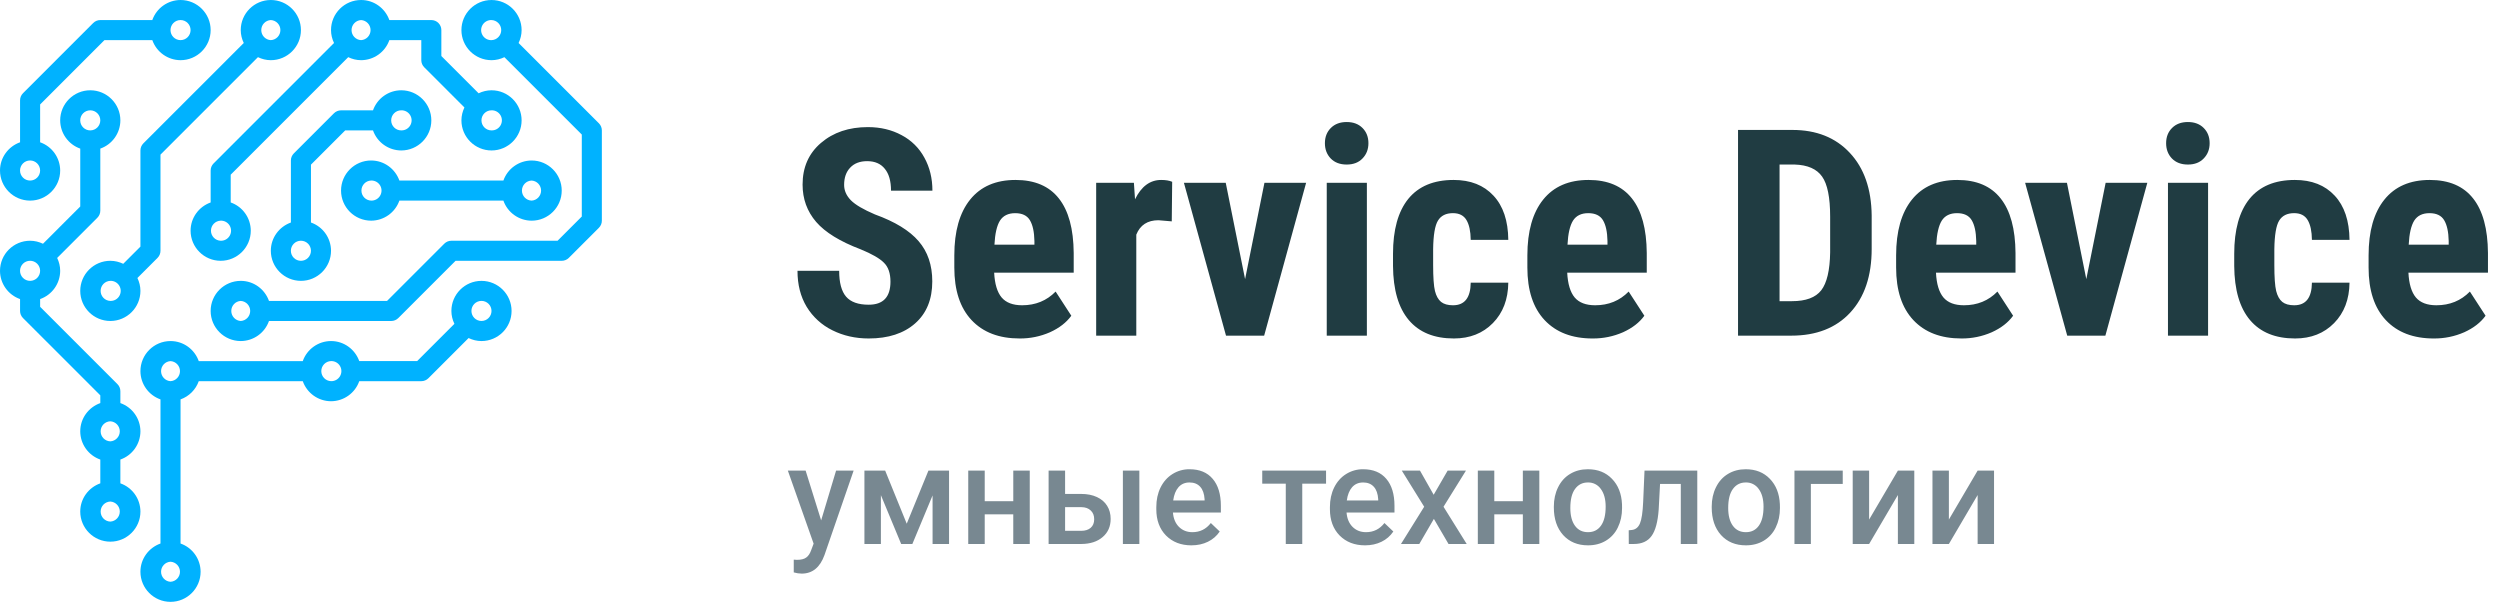
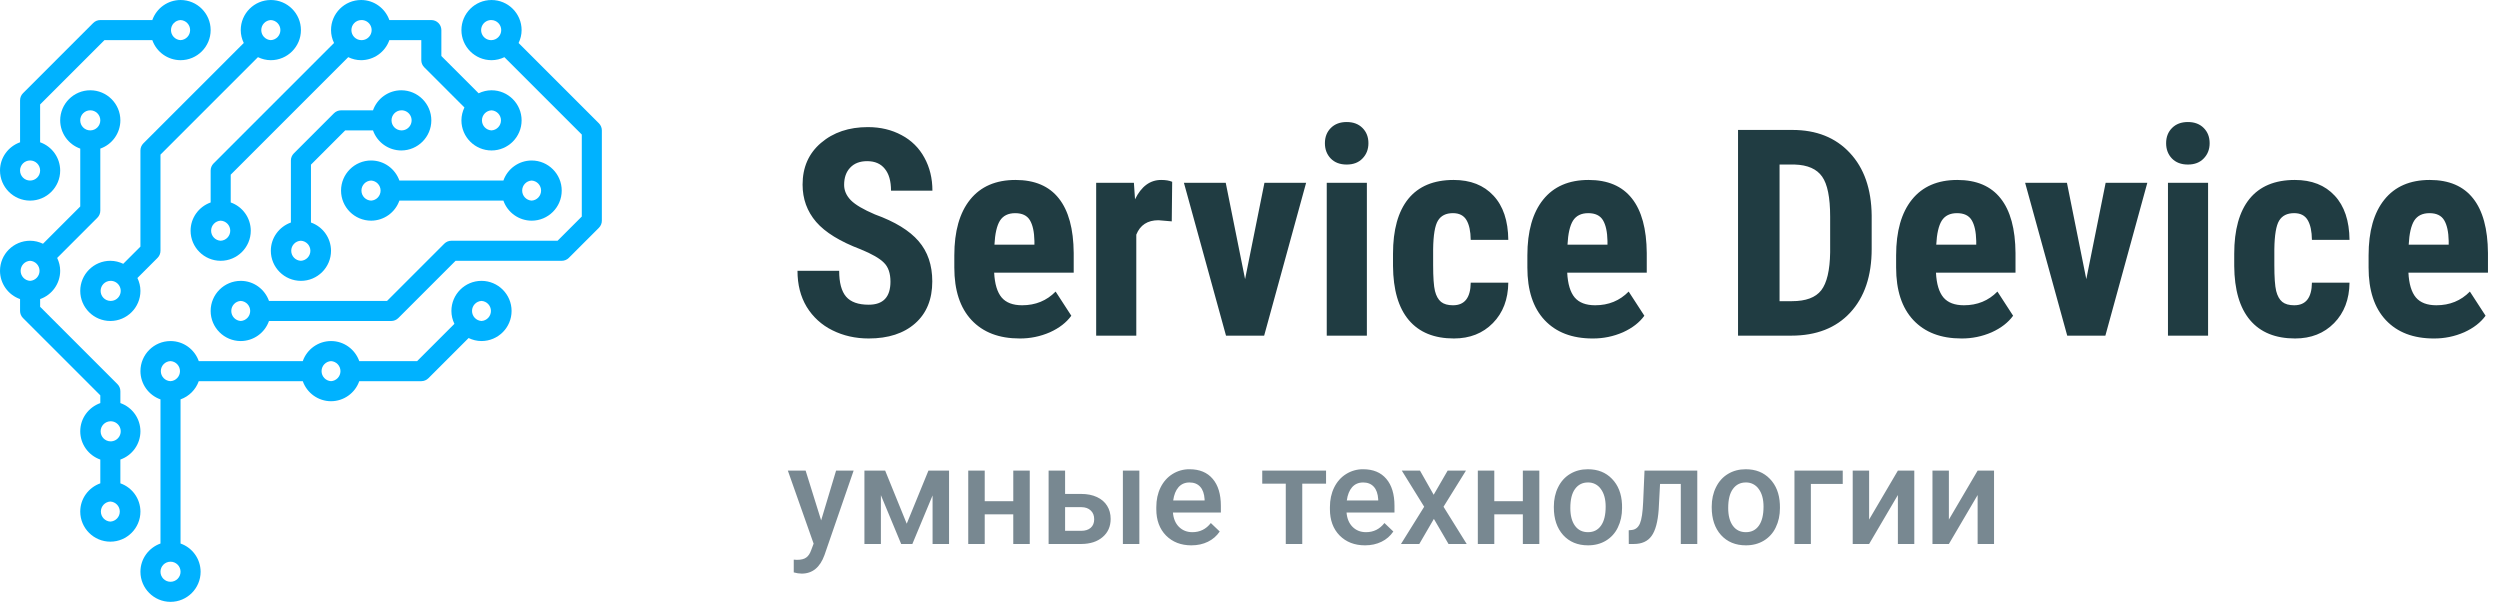
<svg xmlns="http://www.w3.org/2000/svg" width="216" height="52" fill="none">
  <path d="M76.936 24.337c0-.724-.188-1.27-.562-1.636-.366-.374-1.038-.76-2.014-1.16-1.782-.675-3.064-1.464-3.845-2.368-.782-.911-1.172-1.985-1.172-3.222 0-1.498.529-2.698 1.587-3.601 1.066-.912 2.417-1.368 4.052-1.368 1.09 0 2.063.232 2.918.696a4.708 4.708 0 011.965 1.941c.464.838.696 1.79.696 2.857h-3.577c0-.83-.179-1.461-.537-1.892-.35-.44-.858-.66-1.526-.66-.626 0-1.115.188-1.465.562-.35.366-.524.862-.524 1.49 0 .487.195.93.586 1.33.39.39 1.082.797 2.075 1.22 1.733.627 2.99 1.396 3.772 2.308.79.911 1.184 2.07 1.184 3.479 0 1.546-.493 2.754-1.477 3.625-.985.87-2.324 1.306-4.016 1.306-1.148 0-2.194-.236-3.138-.708a5.35 5.35 0 01-2.221-2.026c-.53-.88-.794-1.917-.794-3.113h3.601c0 1.025.2 1.77.599 2.234.398.464 1.05.696 1.953.696 1.253 0 1.88-.664 1.88-1.99zm11.157 4.907c-1.774 0-3.158-.529-4.15-1.587-.993-1.058-1.49-2.571-1.49-4.54v-1.05c0-2.084.456-3.691 1.367-4.822.912-1.132 2.218-1.697 3.919-1.697 1.66 0 2.91.533 3.747 1.599.838 1.058 1.266 2.629 1.282 4.712v1.697h-6.873c.05.976.265 1.692.648 2.148.382.448.972.671 1.77.671 1.155 0 2.12-.394 2.893-1.184l1.355 2.088c-.424.586-1.038 1.062-1.844 1.428a6.388 6.388 0 01-2.624.537zM85.92 21.14h3.454v-.318c-.016-.79-.146-1.387-.39-1.794-.244-.407-.667-.61-1.27-.61-.602 0-1.041.215-1.318.646-.269.432-.427 1.123-.476 2.076zm15.32-2.014l-1.148-.098c-.944 0-1.583.415-1.916 1.245V29h-3.467V15.792h3.26l.097 1.428c.545-1.115 1.298-1.672 2.258-1.672.391 0 .708.053.952.159l-.036 3.418zm6.335 4.992l1.673-8.325h3.601L109.223 29h-3.296l-3.637-13.208h3.613l1.672 8.325zM118.098 29h-3.467V15.792h3.467V29zm-3.626-16.626c0-.537.171-.976.513-1.318.342-.342.797-.513 1.367-.513s1.025.17 1.367.513c.342.342.513.78.513 1.318 0 .529-.171.968-.513 1.318-.333.35-.789.525-1.367.525s-1.038-.175-1.379-.525c-.334-.35-.501-.789-.501-1.318zm11.072 14.001c1.001 0 1.51-.65 1.526-1.953h3.247c-.016 1.44-.46 2.604-1.331 3.492-.87.887-1.993 1.33-3.369 1.33-1.701 0-2.999-.529-3.894-1.587-.895-1.058-1.351-2.616-1.367-4.675v-1.05c0-2.075.439-3.658 1.318-4.748.887-1.09 2.194-1.636 3.919-1.636 1.456 0 2.604.451 3.442 1.355.838.895 1.266 2.169 1.282 3.82h-3.247c-.008-.74-.13-1.31-.366-1.708-.236-.4-.627-.599-1.172-.599-.602 0-1.034.216-1.294.648-.261.423-.399 1.249-.415 2.477v1.343c0 1.075.053 1.827.158 2.259.106.423.281.736.525.94.244.195.59.293 1.038.293zm12.06 2.87c-1.774 0-3.157-.53-4.15-1.588-.993-1.058-1.489-2.571-1.489-4.54v-1.05c0-2.084.456-3.691 1.367-4.822.911-1.132 2.218-1.697 3.918-1.697 1.661 0 2.91.533 3.748 1.599.838 1.058 1.266 2.629 1.282 4.712v1.697h-6.873c.049.976.265 1.692.647 2.148.383.448.973.671 1.77.671 1.156 0 2.12-.394 2.893-1.184l1.355 2.088c-.423.586-1.037 1.062-1.843 1.428a6.388 6.388 0 01-2.625.537zm-2.172-8.106h3.454v-.318c-.016-.79-.146-1.387-.39-1.794-.245-.407-.668-.61-1.27-.61s-1.042.215-1.318.646c-.269.432-.428 1.123-.476 2.076zM150.166 29V11.227h4.699c2.075 0 3.727.659 4.956 1.977 1.237 1.319 1.868 3.125 1.892 5.42v2.88c0 2.336-.618 4.172-1.855 5.506-1.229 1.327-2.926 1.99-5.09 1.99h-4.602zm3.588-14.783v11.804h1.075c1.196 0 2.038-.313 2.526-.94.489-.634.745-1.725.77-3.27v-3.09c0-1.66-.232-2.815-.696-3.466-.464-.66-1.254-1.005-2.368-1.038h-1.307zm15.711 15.027c-1.774 0-3.158-.529-4.151-1.587-.992-1.058-1.489-2.571-1.489-4.54v-1.05c0-2.084.456-3.691 1.367-4.822.912-1.132 2.218-1.697 3.919-1.697 1.66 0 2.909.533 3.747 1.599.839 1.058 1.266 2.629 1.282 4.712v1.697h-6.872c.048.976.264 1.692.647 2.148.382.448.972.671 1.77.671 1.155 0 2.12-.394 2.893-1.184l1.355 2.088c-.424.586-1.038 1.062-1.844 1.428a6.383 6.383 0 01-2.624.537zm-2.173-8.105h3.455v-.318c-.017-.79-.147-1.387-.391-1.794-.244-.407-.667-.61-1.27-.61-.602 0-1.041.215-1.318.646-.268.432-.427 1.123-.476 2.076zm12.964 2.978l1.672-8.325h3.601L181.904 29h-3.296l-3.638-13.208h3.613l1.673 8.325zM190.778 29h-3.466V15.792h3.466V29zm-3.625-16.626c0-.537.171-.976.513-1.318.341-.342.797-.513 1.367-.513.569 0 1.025.17 1.367.513.342.342.513.78.513 1.318 0 .529-.171.968-.513 1.318-.334.35-.789.525-1.367.525s-1.038-.175-1.38-.525c-.333-.35-.5-.789-.5-1.318zm11.072 14.001c1.001 0 1.509-.65 1.525-1.953h3.248c-.017 1.44-.46 2.604-1.331 3.492-.871.887-1.994 1.33-3.369 1.33-1.701 0-2.999-.529-3.894-1.587-.895-1.058-1.351-2.616-1.367-4.675v-1.05c0-2.075.439-3.658 1.318-4.748.887-1.09 2.193-1.636 3.918-1.636 1.457 0 2.605.451 3.443 1.355.838.895 1.265 2.169 1.282 3.82h-3.248c-.008-.74-.13-1.31-.366-1.708-.236-.4-.626-.599-1.172-.599-.602 0-1.033.216-1.294.648-.26.423-.398 1.249-.415 2.477v1.343c0 1.075.053 1.827.159 2.259.106.423.281.736.525.94.244.195.59.293 1.038.293zm12.06 2.87c-1.774 0-3.157-.53-4.15-1.588-.993-1.058-1.489-2.571-1.489-4.54v-1.05c0-2.084.455-3.691 1.367-4.822.911-1.132 2.217-1.697 3.918-1.697 1.66 0 2.909.533 3.748 1.599.838 1.058 1.265 2.629 1.281 4.712v1.697h-6.872c.049.976.264 1.692.647 2.148.382.448.972.671 1.77.671 1.155 0 2.12-.394 2.893-1.184l1.355 2.088c-.423.586-1.038 1.062-1.843 1.428a6.392 6.392 0 01-2.625.537zm-2.173-8.106h3.455v-.318c-.016-.79-.147-1.387-.391-1.794-.244-.407-.667-.61-1.269-.61-.602 0-1.042.215-1.319.646-.268.432-.427 1.123-.476 2.076z" fill="#203C42" />
  <path d="M70.947 44.96l1.29-4.3h1.517l-2.52 7.3c-.386 1.067-1.043 1.6-1.968 1.6a2.55 2.55 0 01-.686-.105v-1.102l.27.018c.359 0 .629-.066.808-.2.184-.128.328-.347.434-.655l.205-.545-2.227-6.31h1.536l1.341 4.3zm7.395.288l1.875-4.588h1.781V47h-1.424v-4.195L78.828 47h-.967l-1.752-4.219V47h-1.423v-6.34h1.792l1.864 4.588zM88.97 47h-1.424v-2.56H85.08V47h-1.424v-6.34h1.424v2.643h2.467V40.66h1.424V47zm3.052-4.324h1.395c.52 0 .973.09 1.36.27.386.179.679.431.878.755.203.324.305.701.305 1.131 0 .652-.23 1.176-.692 1.57-.46.395-1.074.594-1.84.598H90.6v-6.34h1.424v2.016zM98.44 47h-1.423v-6.34h1.423V47zm-6.416-3.182v2.045h1.39c.347 0 .62-.086.82-.258.203-.175.304-.423.304-.744 0-.32-.1-.572-.299-.755-.195-.188-.46-.284-.797-.288h-1.418zm10.916 3.3c-.902 0-1.634-.284-2.197-.85-.558-.57-.838-1.328-.838-2.274v-.176c0-.633.121-1.197.364-1.693.246-.5.589-.889 1.031-1.166a2.715 2.715 0 011.476-.416c.864 0 1.53.275 1.998.826.473.55.709 1.33.709 2.338v.574h-4.142c.043.524.217.938.521 1.242.309.305.696.457 1.16.457.653 0 1.184-.263 1.594-.79l.768.732a2.58 2.58 0 01-1.02.885c-.422.207-.896.31-1.424.31zm-.169-5.433c-.391 0-.708.137-.95.41-.238.274-.39.655-.457 1.143h2.713v-.105c-.031-.477-.158-.836-.381-1.078-.222-.246-.531-.37-.925-.37zm11.8.106h-2.056V47h-1.424v-5.209h-2.033v-1.13h5.513v1.13zm3.369 5.326c-.902 0-1.634-.283-2.197-.85-.558-.57-.838-1.328-.838-2.273v-.176c0-.633.121-1.197.364-1.693.246-.5.589-.889 1.031-1.166a2.715 2.715 0 011.476-.416c.864 0 1.53.275 1.998.826.473.55.709 1.33.709 2.338v.574h-4.142c.043.524.217.938.521 1.242.309.305.696.457 1.16.457.653 0 1.184-.263 1.594-.79l.768.732a2.58 2.58 0 01-1.02.885c-.422.207-.896.31-1.424.31zm-.169-5.431c-.391 0-.708.136-.95.41-.238.273-.39.654-.457 1.142h2.713v-.105c-.031-.477-.158-.836-.381-1.078-.222-.246-.531-.37-.925-.37zm6.099 1.06l1.207-2.086h1.582l-1.939 3.123L126.723 47h-1.571l-1.265-2.168-1.26 2.168h-1.582l2.004-3.217-1.934-3.123h1.571l1.183 2.086zM132.998 47h-1.424v-2.56h-2.467V47h-1.423v-6.34h1.423v2.643h2.467V40.66h1.424V47zm1.254-3.228c0-.622.123-1.18.369-1.676.246-.5.592-.883 1.037-1.149.446-.27.957-.404 1.535-.404.856 0 1.549.275 2.08.826.536.55.825 1.281.868 2.191l.005.334c0 .626-.121 1.184-.363 1.676a2.638 2.638 0 01-1.031 1.143c-.445.27-.961.404-1.547.404-.894 0-1.611-.297-2.15-.89-.535-.598-.803-1.393-.803-2.385v-.07zm1.424.123c0 .652.135 1.164.404 1.535.27.367.645.55 1.125.55.481 0 .854-.187 1.119-.562.27-.375.405-.924.405-1.646 0-.641-.139-1.149-.417-1.524a1.31 1.31 0 00-1.119-.563c-.464 0-.834.186-1.107.557-.274.367-.41.918-.41 1.653zm10.969-3.235V47h-1.424v-5.191h-1.793l-.117 2.209c-.075 1.062-.28 1.826-.616 2.29-.332.462-.841.692-1.529.692h-.439l-.006-1.184.293-.029c.312-.043.539-.232.679-.568.145-.34.237-.957.276-1.852l.117-2.707h4.559zm1.248 3.112c0-.622.123-1.18.369-1.676.246-.5.592-.883 1.037-1.149.445-.27.957-.404 1.535-.404.855 0 1.549.275 2.08.826.535.55.824 1.281.867 2.191l.006.334c0 .626-.121 1.184-.363 1.676a2.638 2.638 0 01-1.031 1.143c-.446.27-.961.404-1.547.404-.895 0-1.612-.297-2.151-.89-.535-.598-.802-1.393-.802-2.385v-.07zm1.423.123c0 .652.135 1.164.405 1.535.269.367.644.55 1.125.55.48 0 .853-.187 1.119-.562.269-.375.404-.924.404-1.646 0-.641-.139-1.149-.416-1.524a1.31 1.31 0 00-1.119-.563c-.465 0-.834.186-1.107.557-.274.367-.411.918-.411 1.653zm9.897-2.086h-2.754V47h-1.418v-6.34h4.172v1.149zm4.764-1.149h1.418V47h-1.418v-4.23L161.492 47h-1.418v-6.34h1.418v4.23l2.485-4.23zm6.89 0h1.418V47h-1.418v-4.23L168.383 47h-1.418v-6.34h1.418v4.23l2.484-4.23z" fill="#788891" />
-   <path d="M32.067 13.867c1.128 0 2.081.727 2.44 1.733h8.986a2.596 2.596 0 012.44-1.733c1.434 0 2.6 1.166 2.6 2.6 0 1.433-1.166 2.6-2.6 2.6a2.597 2.597 0 01-2.44-1.734h-8.987a2.597 2.597 0 01-2.44 1.733 2.603 2.603 0 01-2.6-2.6c0-1.433 1.167-2.6 2.6-2.6zm13.866 3.466a.868.868 0 000-1.733.867.867 0 000 1.733zm-13.866 0a.868.868 0 10-.002-1.735.868.868 0 00.002 1.735z" fill="#00B2FF" />
-   <path d="M25.133 19.226v-5.36c0-.23.091-.45.254-.612l3.467-3.467a.864.864 0 01.613-.254h2.76a2.596 2.596 0 012.44-1.733c1.433 0 2.6 1.166 2.6 2.6 0 1.433-1.167 2.6-2.6 2.6a2.596 2.596 0 01-2.44-1.733h-2.402l-2.958 2.958v5a2.596 2.596 0 011.733 2.441c0 1.434-1.167 2.6-2.6 2.6a2.603 2.603 0 01-2.6-2.6c0-1.128.727-2.081 1.733-2.44zm9.534-7.96a.868.868 0 10-.002-1.735.868.868 0 00.002 1.736zM26 22.534a.867.867 0 10-.002-1.735.867.867 0 00.002 1.735zm-16.467-.001c.4 0 .775.098 1.114.26l1.486-1.485V13c0-.23.091-.45.254-.613l8.674-8.673A2.556 2.556 0 0120.8 2.6c0-1.433 1.166-2.6 2.6-2.6C24.834 0 26 1.167 26 2.6s-1.166 2.6-2.6 2.6c-.4 0-.775-.098-1.114-.261l-8.42 8.42v8.307c0 .23-.09.451-.253.613l-1.74 1.74c.162.34.26.714.26 1.114 0 1.433-1.166 2.6-2.6 2.6a2.603 2.603 0 01-2.6-2.6c0-1.433 1.167-2.6 2.6-2.6zM23.4 3.467a.868.868 0 000-1.734.868.868 0 000 1.734zM9.533 26a.868.868 0 10-.001-1.735A.868.868 0 009.533 26zm-7.8-13.707V8.667c0-.231.091-.451.254-.613l6.067-6.067a.864.864 0 01.613-.254h4.492A2.597 2.597 0 0115.6 0c1.433 0 2.6 1.167 2.6 2.6s-1.167 2.6-2.6 2.6a2.597 2.597 0 01-2.44-1.733H9.024L3.467 9.025v3.268a2.596 2.596 0 011.733 2.44c0 1.433-1.167 2.6-2.6 2.6a2.603 2.603 0 01-2.6-2.6c0-1.128.727-2.082 1.733-2.44zM15.6 3.467a.867.867 0 10-.002-1.735.867.867 0 00.002 1.735zM2.6 15.6a.867.867 0 10-.002-1.735A.867.867 0 002.6 15.6zm11.266 31.36V34.507a2.597 2.597 0 01-1.733-2.44c0-1.434 1.167-2.6 2.6-2.6 1.129 0 2.082.726 2.44 1.733h8.986a2.597 2.597 0 012.441-1.734c1.128 0 2.082.727 2.44 1.733h5.001l3.22-3.22A2.557 2.557 0 0139 26.867c0-1.433 1.166-2.6 2.6-2.6 1.433 0 2.6 1.167 2.6 2.6 0 1.434-1.167 2.6-2.6 2.6-.4 0-.775-.098-1.114-.26l-3.473 3.473a.864.864 0 01-.613.254h-5.36a2.597 2.597 0 01-2.44 1.733 2.597 2.597 0 01-2.44-1.733h-8.987a2.598 2.598 0 01-1.574 1.574V46.96a2.596 2.596 0 011.733 2.44c0 1.434-1.166 2.6-2.6 2.6a2.603 2.603 0 01-2.6-2.6c0-1.128.728-2.082 1.734-2.44zM41.6 27.732a.867.867 0 10-.002-1.735.867.867 0 00.002 1.735zm-13 5.2a.868.868 0 10-.002-1.735.868.868 0 00.002 1.735zM14.733 50.266a.868.868 0 000-1.733.868.868 0 000 1.733zm0-17.333a.868.868 0 000-1.733.868.868 0 000 1.733z" fill="#00B2FF" />
-   <path d="M18.2 17.492v-2.759c0-.23.091-.45.254-.613L28.86 3.714A2.556 2.556 0 0128.6 2.6c0-1.433 1.166-2.6 2.6-2.6 1.128 0 2.082.727 2.44 1.733h3.627c.478 0 .866.388.866.867v2.241l3.22 3.22a2.556 2.556 0 011.114-.261c1.433 0 2.6 1.166 2.6 2.6 0 1.433-1.167 2.6-2.6 2.6a2.603 2.603 0 01-2.6-2.6c0-.4.098-.775.26-1.114l-3.473-3.473A.863.863 0 0136.4 5.2V3.467h-2.76A2.596 2.596 0 0131.2 5.2c-.4 0-.775-.098-1.114-.261L19.933 15.092v2.4a2.596 2.596 0 011.734 2.441c0 1.433-1.167 2.6-2.6 2.6a2.603 2.603 0 01-2.6-2.6c0-1.128.727-2.082 1.733-2.44zm24.267-6.226a.868.868 0 10-.002-1.735.868.868 0 00.002 1.736zM31.2 3.467a.868.868 0 000-1.733.868.868 0 000 1.734zM19.067 20.8a.868.868 0 10-.002-1.735.868.868 0 00.002 1.735z" fill="#00B2FF" />
-   <path d="M20.8 24.266c1.128 0 2.082.727 2.44 1.734h10.201l4.946-4.946A.864.864 0 0139 20.8h9.175l2.092-2.092v-7.083L43.58 4.94c-.338.163-.713.26-1.113.26a2.603 2.603 0 01-2.6-2.599c0-1.433 1.166-2.6 2.6-2.6 1.433 0 2.6 1.167 2.6 2.6 0 .4-.098.775-.261 1.114l6.94 6.94a.863.863 0 01.254.613v7.8c0 .23-.091.45-.254.612l-2.6 2.6a.864.864 0 01-.613.254H39.36l-4.946 4.946a.864.864 0 01-.613.254H23.24a2.596 2.596 0 01-2.44 1.733 2.603 2.603 0 01-2.6-2.6c0-1.433 1.166-2.6 2.6-2.6zM42.467 1.733a.868.868 0 10.001 1.735.868.868 0 00-.001-1.735zm-21.667 26a.868.868 0 000-1.733.868.868 0 000 1.733zM2.6 20.8c.4 0 .775.098 1.114.26l3.22-3.219v-5A2.596 2.596 0 015.2 10.4c0-1.434 1.167-2.6 2.6-2.6s2.6 1.166 2.6 2.6a2.596 2.596 0 01-1.733 2.44v5.36c0 .23-.091.45-.254.613l-3.474 3.473c.163.339.261.713.261 1.114a2.597 2.597 0 01-1.733 2.44v.668l6.679 6.679a.863.863 0 01.254.613v1.026a2.596 2.596 0 011.733 2.44 2.596 2.596 0 01-1.733 2.44v2.054a2.596 2.596 0 011.733 2.44c0 1.434-1.166 2.6-2.6 2.6a2.603 2.603 0 01-2.6-2.6c0-1.128.727-2.082 1.734-2.44v-2.053a2.596 2.596 0 01-1.734-2.44c0-1.13.727-2.083 1.734-2.441v-.668l-6.68-6.679a.863.863 0 01-.254-.613V25.84A2.597 2.597 0 010 23.4c0-1.434 1.167-2.6 2.6-2.6zm5.2-9.534a.867.867 0 10-.002-1.734.867.867 0 00.002 1.735zm1.733 33.8a.868.868 0 000-1.733.867.867 0 000 1.733zm0-6.933a.868.868 0 000-1.733.867.867 0 000 1.733zM2.6 24.266a.867.867 0 10-.002-1.735.867.867 0 00.002 1.735z" fill="#00B2FF" />
+   <path d="M32.066 13.867c1.129 0 2.082.727 2.441 1.733h8.986a2.596 2.596 0 012.44-1.733c1.434 0 2.6 1.166 2.6 2.6 0 1.433-1.166 2.6-2.6 2.6a2.597 2.597 0 01-2.44-1.734h-8.987a2.597 2.597 0 01-2.44 1.733 2.603 2.603 0 01-2.6-2.6c0-1.433 1.167-2.6 2.6-2.6zm13.867 3.466a.868.868 0 000-1.733.868.868 0 000 1.733zm-13.867 0a.868.868 0 000-1.733.867.867 0 000 1.733z" fill="#00B2FF" />
+   <path d="M25.133 19.226v-5.36c0-.23.091-.45.254-.612l3.467-3.467a.864.864 0 01.613-.254h2.76a2.596 2.596 0 012.44-1.733c1.433 0 2.6 1.166 2.6 2.6 0 1.433-1.167 2.6-2.6 2.6a2.596 2.596 0 01-2.44-1.734h-2.402l-2.958 2.96v5a2.596 2.596 0 011.733 2.44c0 1.434-1.167 2.6-2.6 2.6a2.603 2.603 0 01-2.6-2.6c0-1.128.727-2.082 1.733-2.44zm9.534-7.96a.868.868 0 10-.002-1.735.868.868 0 00.002 1.735zM26 22.533a.868.868 0 000-1.733.867.867 0 000 1.733zm-16.467 0c.4 0 .775.098 1.114.26l1.486-1.485V13c0-.23.091-.45.254-.613l8.674-8.673A2.556 2.556 0 0120.8 2.6c0-1.433 1.166-2.6 2.6-2.6C24.834 0 26 1.167 26 2.6s-1.166 2.6-2.6 2.6c-.4 0-.775-.098-1.114-.261l-8.42 8.42v8.307c0 .23-.09.451-.253.613l-1.74 1.74c.162.34.26.714.26 1.114 0 1.433-1.166 2.6-2.6 2.6a2.603 2.603 0 01-2.6-2.6c0-1.433 1.167-2.6 2.6-2.6zM23.4 3.467a.868.868 0 000-1.734.868.868 0 000 1.734zM9.533 26a.868.868 0 10-.001-1.735A.868.868 0 009.533 26zM1.734 12.293V8.667c0-.231.09-.451.253-.613l6.067-6.067a.864.864 0 01.613-.254h4.493A2.596 2.596 0 0115.6 0c1.434 0 2.6 1.167 2.6 2.6s-1.166 2.6-2.6 2.6a2.596 2.596 0 01-2.44-1.733H9.026l-5.56 5.558v3.268a2.596 2.596 0 011.734 2.44c0 1.433-1.166 2.6-2.6 2.6a2.603 2.603 0 01-2.6-2.6c0-1.128.727-2.082 1.734-2.44zM15.6 3.467a.868.868 0 000-1.734.868.868 0 000 1.734zM2.6 15.6a.867.867 0 10-.001-1.735A.867.867 0 002.6 15.6zm11.266 31.36V34.507a2.597 2.597 0 01-1.732-2.44c0-1.434 1.166-2.6 2.6-2.6 1.128 0 2.081.726 2.44 1.733h8.986a2.596 2.596 0 012.44-1.734c1.129 0 2.082.727 2.44 1.734h5.001l3.22-3.22a2.557 2.557 0 01-.26-1.114c0-1.433 1.166-2.6 2.6-2.6 1.433 0 2.6 1.167 2.6 2.6 0 1.434-1.167 2.6-2.6 2.6-.401 0-.776-.098-1.114-.26l-3.474 3.473a.864.864 0 01-.613.254h-5.36a2.596 2.596 0 01-2.44 1.733 2.596 2.596 0 01-2.44-1.733h-8.987a2.597 2.597 0 01-1.574 1.574V46.96a2.597 2.597 0 011.734 2.44c0 1.434-1.167 2.6-2.6 2.6a2.603 2.603 0 01-2.6-2.6c0-1.128.727-2.082 1.733-2.44zM41.6 27.733a.868.868 0 000-1.733.868.868 0 000 1.733zm-13 5.2a.868.868 0 000-1.733.868.868 0 000 1.733zM14.733 50.266a.867.867 0 10-.001-1.735.867.867 0 00.002 1.735zm0-17.333a.868.868 0 000-1.733.867.867 0 000 1.733z" fill="#00B2FF" />
+   <path d="M18.2 17.492v-2.759c0-.23.091-.45.254-.613L28.861 3.714a2.558 2.558 0 01-.26-1.114c0-1.433 1.166-2.6 2.6-2.6 1.128 0 2.081.727 2.44 1.733h3.626c.478 0 .867.388.867.867v2.241l3.22 3.22a2.549 2.549 0 011.113-.261c1.433 0 2.6 1.166 2.6 2.6 0 1.433-1.167 2.6-2.6 2.6a2.603 2.603 0 01-2.6-2.6c0-.4.098-.775.26-1.114l-3.473-3.473A.863.863 0 0136.4 5.2V3.467h-2.76A2.597 2.597 0 0131.2 5.2c-.4 0-.775-.098-1.113-.261L19.934 15.092v2.4a2.596 2.596 0 011.733 2.441c0 1.433-1.167 2.6-2.6 2.6a2.603 2.603 0 01-2.6-2.6c0-1.128.727-2.082 1.733-2.44zm24.267-6.226a.868.868 0 000-1.733.868.868 0 000 1.734zM31.2 3.467a.868.868 0 10-.001-1.734.868.868 0 00.001 1.735zM19.067 20.8a.868.868 0 000-1.734.868.868 0 000 1.734z" fill="#00B2FF" />
+   <path d="M20.8 24.266c1.128 0 2.082.727 2.44 1.734h10.201l4.946-4.946A.864.864 0 0139 20.8h9.175l2.092-2.092v-7.083L43.58 4.94c-.338.163-.713.26-1.113.26a2.603 2.603 0 01-2.6-2.599c0-1.433 1.166-2.6 2.6-2.6 1.433 0 2.6 1.167 2.6 2.6 0 .4-.098.775-.261 1.114l6.94 6.94a.863.863 0 01.254.613v7.8c0 .23-.091.45-.254.612l-2.6 2.6a.864.864 0 01-.613.254H39.36l-4.946 4.946a.864.864 0 01-.613.254H23.24a2.596 2.596 0 01-2.44 1.733 2.603 2.603 0 01-2.6-2.6c0-1.433 1.166-2.6 2.6-2.6zM42.467 1.733a.868.868 0 10.001 1.735.868.868 0 00-.001-1.735zm-21.667 26a.868.868 0 000-1.733.868.868 0 000 1.733zM2.6 20.8c.4 0 .775.098 1.114.26l3.22-3.22v-5A2.597 2.597 0 015.2 10.4c0-1.434 1.167-2.6 2.6-2.6s2.6 1.166 2.6 2.6a2.597 2.597 0 01-1.733 2.44v5.36c0 .23-.091.45-.254.612l-3.474 3.474c.163.339.261.713.261 1.113a2.596 2.596 0 01-1.733 2.441v.667l6.679 6.68a.863.863 0 01.254.612v1.026a2.596 2.596 0 011.733 2.441 2.596 2.596 0 01-1.733 2.44v2.054a2.596 2.596 0 011.733 2.44c0 1.433-1.166 2.6-2.6 2.6a2.603 2.603 0 01-2.6-2.6c0-1.128.727-2.082 1.734-2.44v-2.053a2.596 2.596 0 01-1.734-2.441c0-1.128.727-2.082 1.734-2.44v-.668l-6.68-6.68a.863.863 0 01-.254-.612V25.84A2.596 2.596 0 010 23.4c0-1.434 1.167-2.6 2.6-2.6zm5.2-9.534a.867.867 0 10-.002-1.735.867.867 0 00.002 1.735zm1.733 33.8a.868.868 0 000-1.733.868.868 0 000 1.733zm0-6.933a.868.868 0 10-.001-1.735.868.868 0 00.001 1.735zM2.6 24.266a.868.868 0 000-1.733.868.868 0 000 1.733z" fill="#00B2FF" />
</svg>
